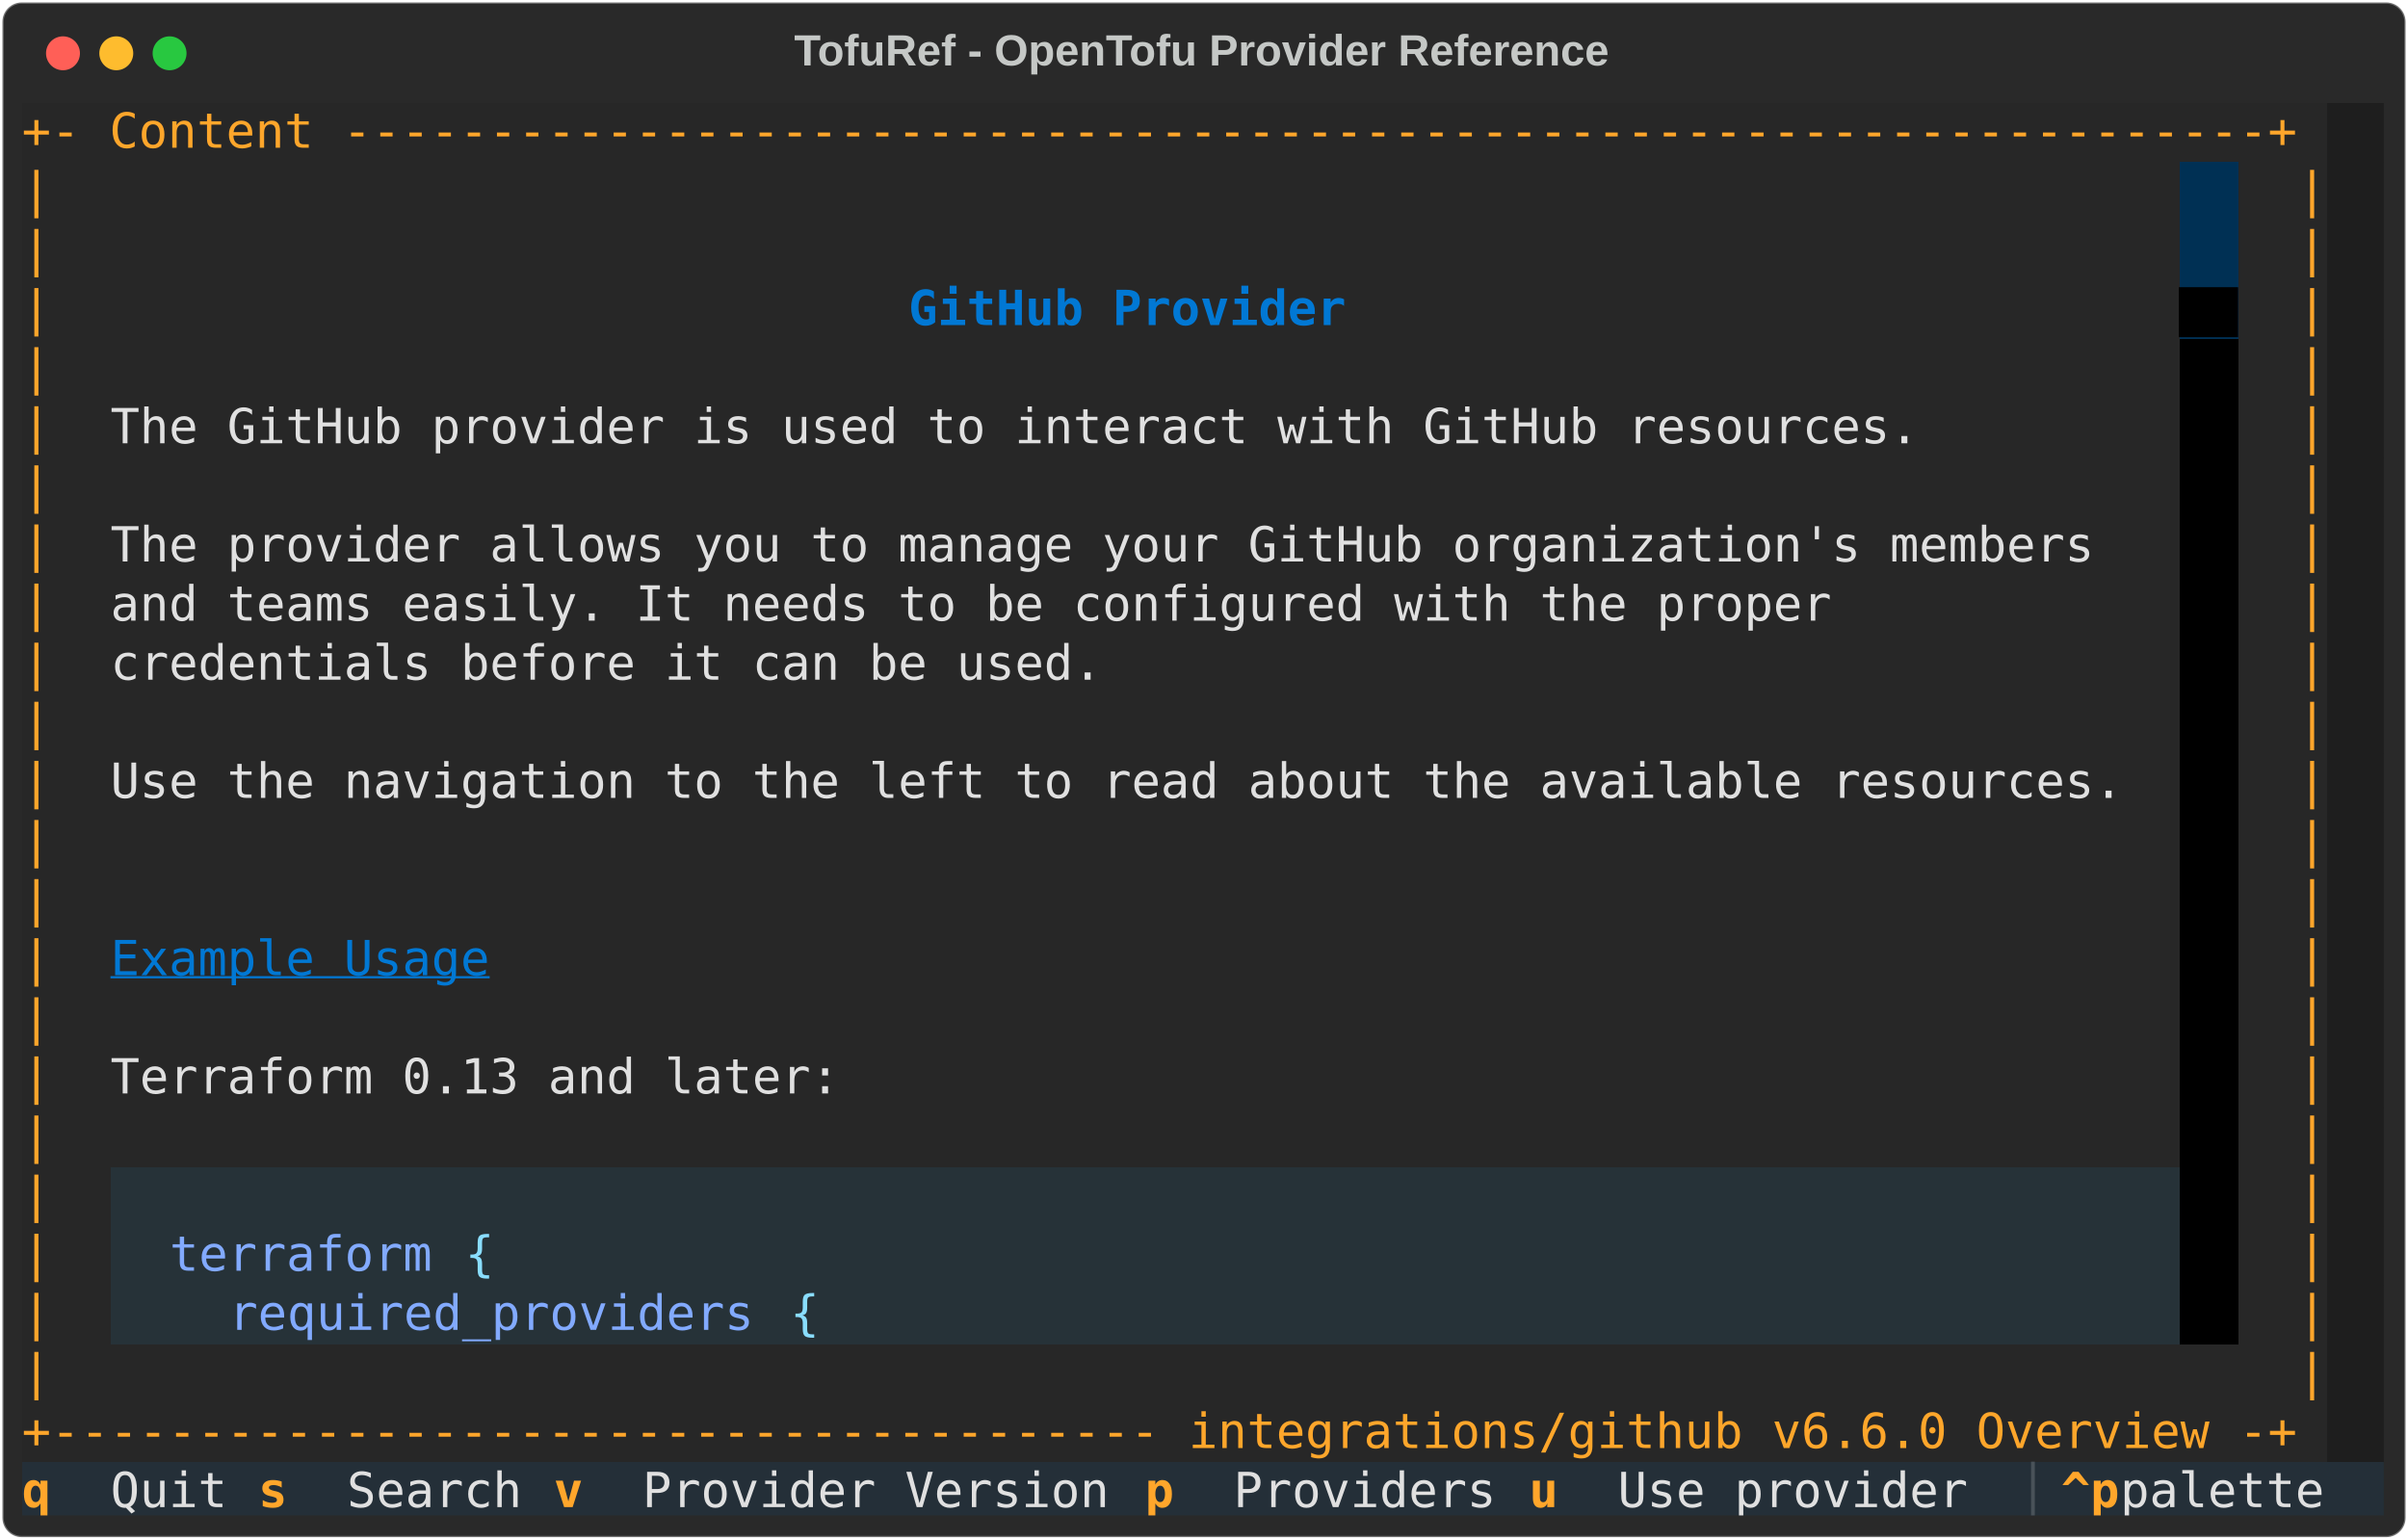
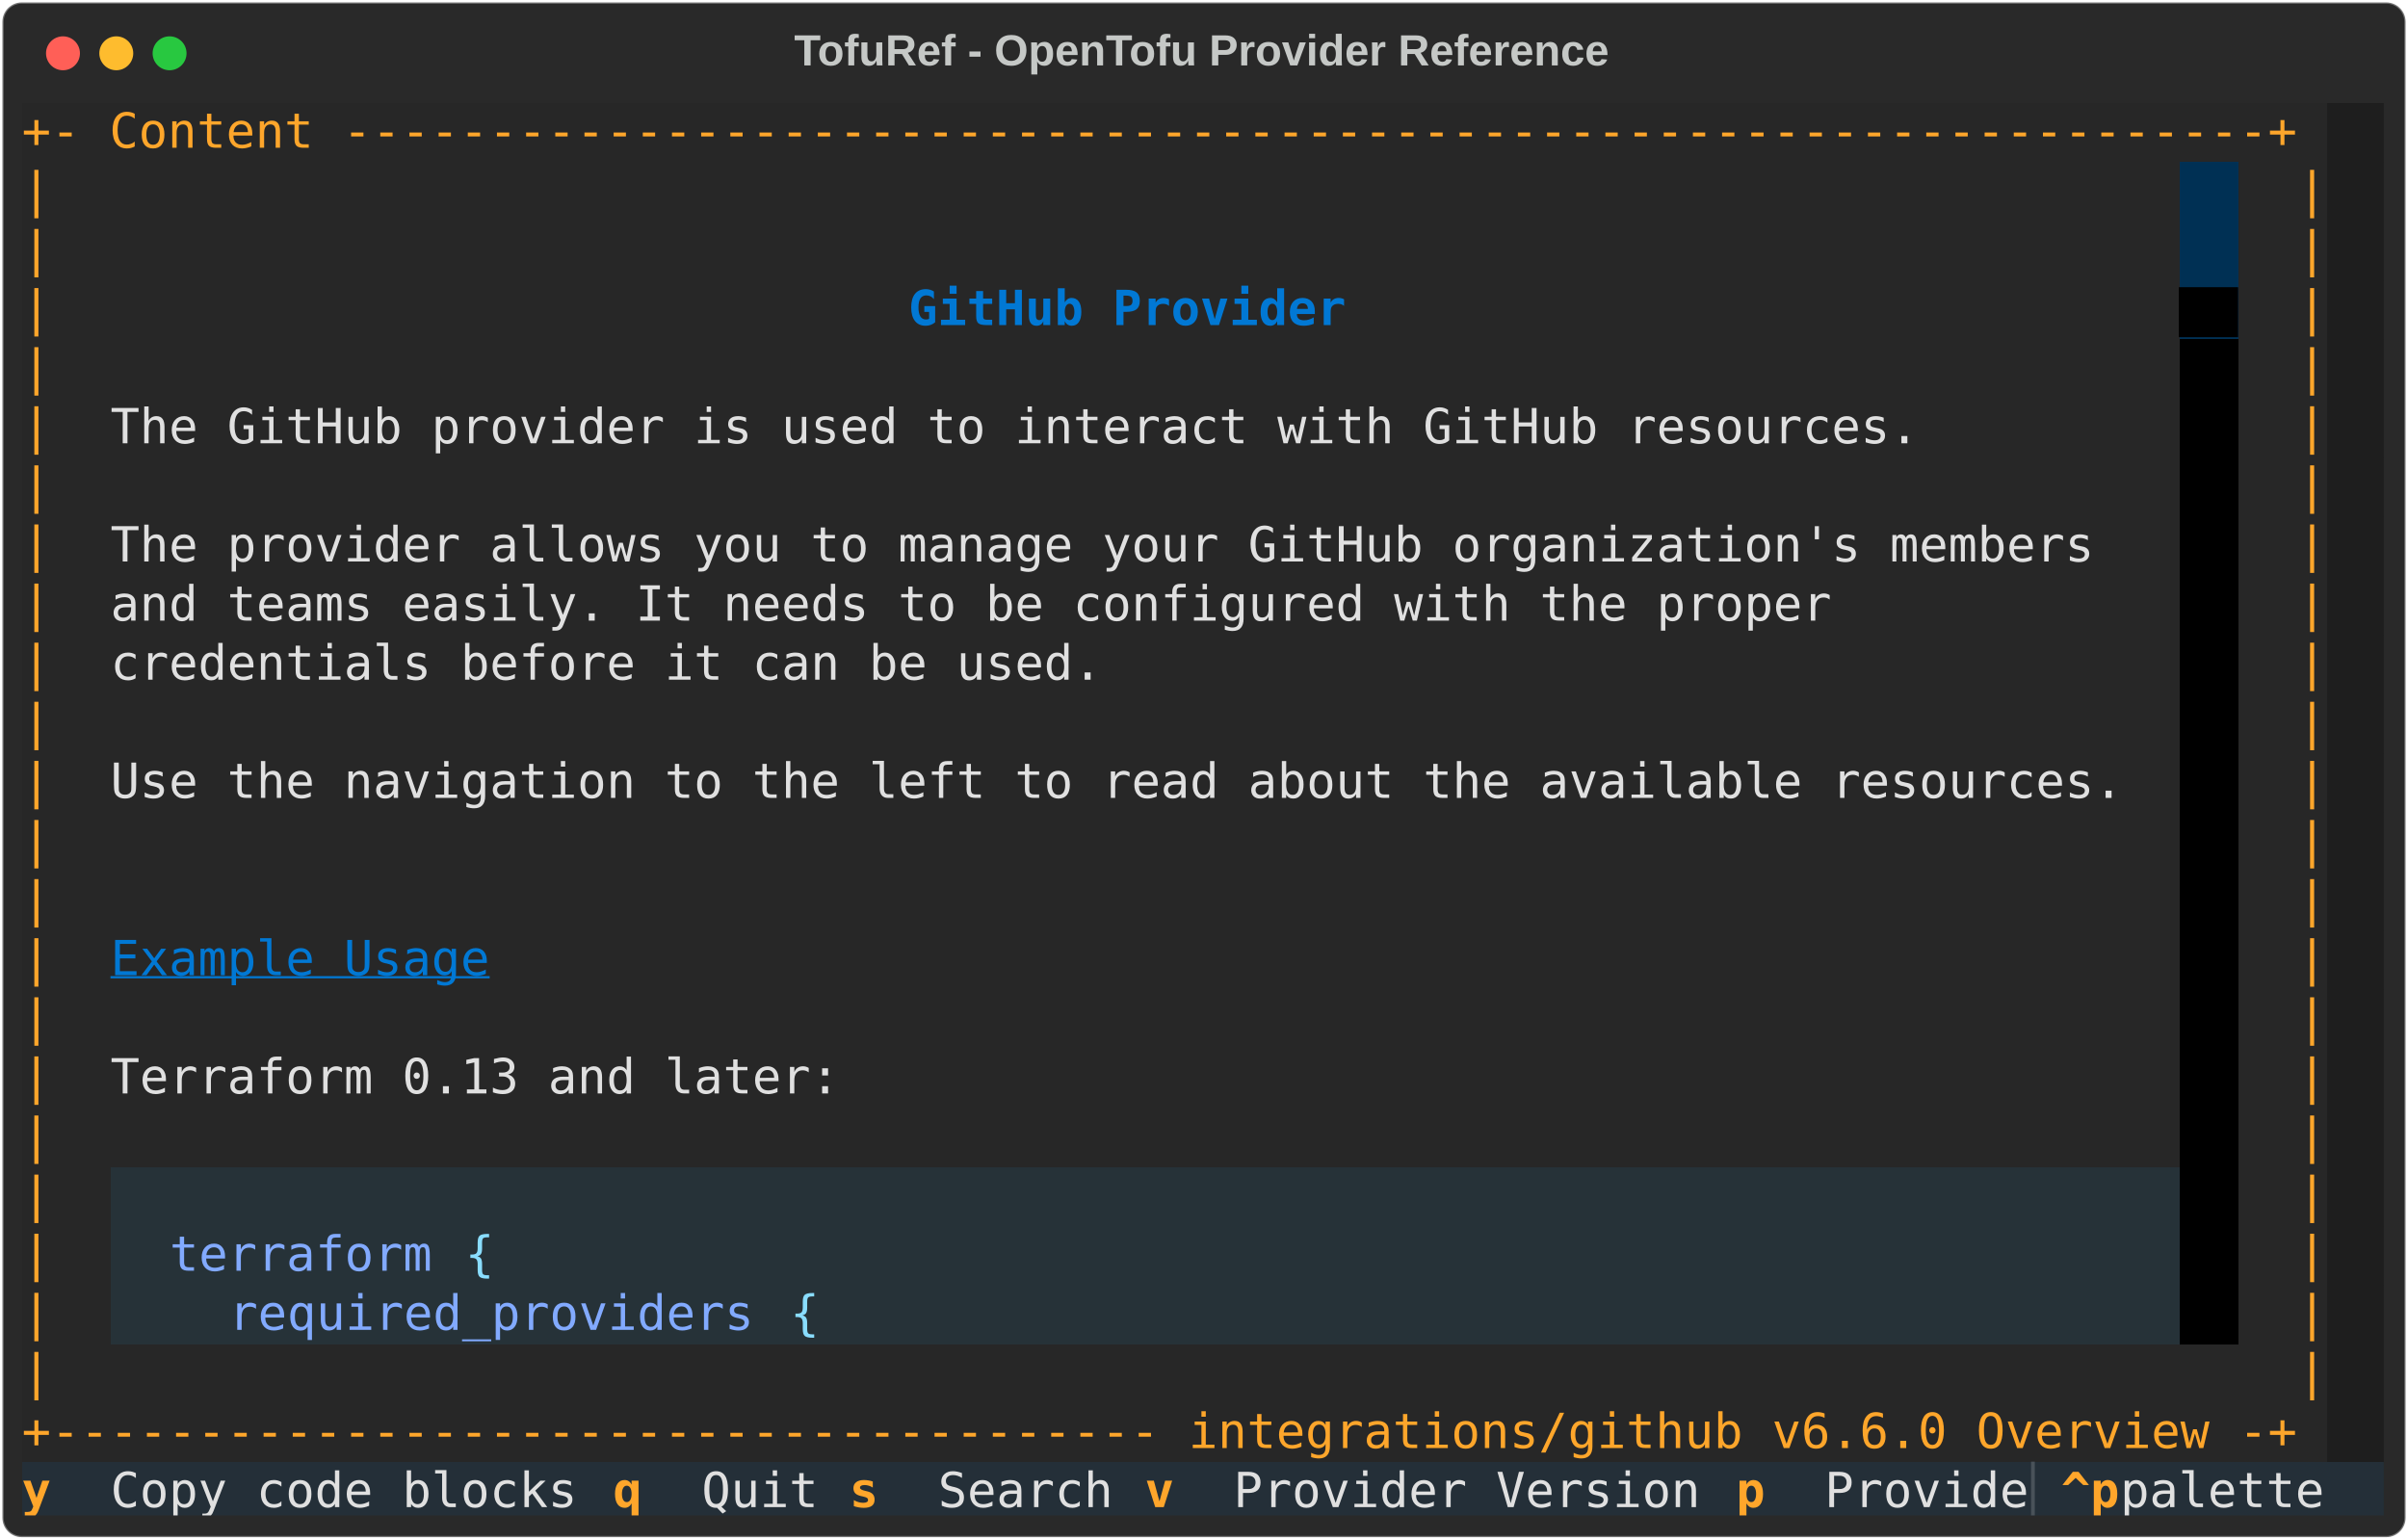
<svg xmlns="http://www.w3.org/2000/svg" class="rich-terminal" viewBox="0 0 994 635.6">
  <style>

    @font-face {
        font-family: "Fira Code";
        src: local("FiraCode-Regular"),
                url("https://cdnjs.cloudflare.com/ajax/libs/firacode/6.2.0/woff2/FiraCode-Regular.woff2") format("woff2"),
                url("https://cdnjs.cloudflare.com/ajax/libs/firacode/6.2.0/woff/FiraCode-Regular.woff") format("woff");
        font-style: normal;
        font-weight: 400;
    }
    @font-face {
        font-family: "Fira Code";
        src: local("FiraCode-Bold"),
                url("https://cdnjs.cloudflare.com/ajax/libs/firacode/6.2.0/woff2/FiraCode-Bold.woff2") format("woff2"),
                url("https://cdnjs.cloudflare.com/ajax/libs/firacode/6.2.0/woff/FiraCode-Bold.woff") format("woff");
        font-style: bold;
        font-weight: 700;
    }

    .terminal-matrix {
        font-family: Fira Code, monospace;
        font-size: 20px;
        line-height: 24.4px;
        font-variant-east-asian: full-width;
    }

    .terminal-title {
        font-size: 18px;
        font-weight: bold;
        font-family: arial;
    }

    .terminal-r1 { fill: #fea62b }
.terminal-r2 { fill: #e0e0e0 }
.terminal-r3 { fill: #c5c8c6 }
.terminal-r4 { fill: #272727 }
.terminal-r5 { fill: #0178d4;font-weight: bold }
.terminal-r6 { fill: #000000 }
.terminal-r7 { fill: #0178d4;text-decoration: underline; }
.terminal-r8 { fill: #d2d2d2 }
.terminal-r9 { fill: #82aaff }
.terminal-r10 { fill: #eeffff }
.terminal-r11 { fill: #89ddff }
.terminal-r12 { fill: #44555d;font-style: italic; }
.terminal-r13 { fill: #ffa62b;font-weight: bold }
.terminal-r14 { fill: #495259 }
    </style>
  <defs>
    <clipPath id="terminal-clip-terminal">
      <rect x="0" y="0" width="975.0" height="584.6" />
    </clipPath>
    <clipPath id="terminal-line-0">
      <rect x="0" y="1.5" width="976" height="24.65" />
    </clipPath>
    <clipPath id="terminal-line-1">
      <rect x="0" y="25.9" width="976" height="24.65" />
    </clipPath>
    <clipPath id="terminal-line-2">
      <rect x="0" y="50.3" width="976" height="24.65" />
    </clipPath>
    <clipPath id="terminal-line-3">
      <rect x="0" y="74.7" width="976" height="24.65" />
    </clipPath>
    <clipPath id="terminal-line-4">
      <rect x="0" y="99.1" width="976" height="24.65" />
    </clipPath>
    <clipPath id="terminal-line-5">
      <rect x="0" y="123.5" width="976" height="24.65" />
    </clipPath>
    <clipPath id="terminal-line-6">
      <rect x="0" y="147.9" width="976" height="24.65" />
    </clipPath>
    <clipPath id="terminal-line-7">
      <rect x="0" y="172.3" width="976" height="24.65" />
    </clipPath>
    <clipPath id="terminal-line-8">
      <rect x="0" y="196.7" width="976" height="24.65" />
    </clipPath>
    <clipPath id="terminal-line-9">
      <rect x="0" y="221.1" width="976" height="24.65" />
    </clipPath>
    <clipPath id="terminal-line-10">
      <rect x="0" y="245.5" width="976" height="24.65" />
    </clipPath>
    <clipPath id="terminal-line-11">
      <rect x="0" y="269.9" width="976" height="24.65" />
    </clipPath>
    <clipPath id="terminal-line-12">
      <rect x="0" y="294.3" width="976" height="24.65" />
    </clipPath>
    <clipPath id="terminal-line-13">
      <rect x="0" y="318.7" width="976" height="24.65" />
    </clipPath>
    <clipPath id="terminal-line-14">
      <rect x="0" y="343.1" width="976" height="24.65" />
    </clipPath>
    <clipPath id="terminal-line-15">
      <rect x="0" y="367.5" width="976" height="24.65" />
    </clipPath>
    <clipPath id="terminal-line-16">
      <rect x="0" y="391.9" width="976" height="24.65" />
    </clipPath>
    <clipPath id="terminal-line-17">
      <rect x="0" y="416.3" width="976" height="24.65" />
    </clipPath>
    <clipPath id="terminal-line-18">
      <rect x="0" y="440.7" width="976" height="24.65" />
    </clipPath>
    <clipPath id="terminal-line-19">
      <rect x="0" y="465.1" width="976" height="24.65" />
    </clipPath>
    <clipPath id="terminal-line-20">
      <rect x="0" y="489.5" width="976" height="24.65" />
    </clipPath>
    <clipPath id="terminal-line-21">
      <rect x="0" y="513.9" width="976" height="24.65" />
    </clipPath>
    <clipPath id="terminal-line-22">
      <rect x="0" y="538.3" width="976" height="24.65" />
    </clipPath>
  </defs>
  <rect fill="#292929" stroke="rgba(255,255,255,0.35)" stroke-width="1" x="1" y="1" width="992" height="633.6" rx="8" />
  <text class="terminal-title" fill="#c5c8c6" text-anchor="middle" x="496" y="27">TofuRef - OpenTofu Provider Reference</text>
  <g transform="translate(26,22)">
    <circle cx="0" cy="0" r="7" fill="#ff5f57" />
    <circle cx="22" cy="0" r="7" fill="#febc2e" />
    <circle cx="44" cy="0" r="7" fill="#28c840" />
  </g>
  <g transform="translate(9, 41)" clip-path="url(#terminal-clip-terminal)">
    <rect fill="#272727" x="0" y="1.5" width="951.6" height="24.65" shape-rendering="crispEdges" />
    <rect fill="#1e1e1e" x="951.6" y="1.5" width="24.4" height="24.65" shape-rendering="crispEdges" />
    <rect fill="#272727" x="0" y="25.9" width="12.2" height="24.65" shape-rendering="crispEdges" />
    <rect fill="#272727" x="12.2" y="25.9" width="24.4" height="24.65" shape-rendering="crispEdges" />
    <rect fill="#272727" x="36.6" y="25.9" width="854" height="24.65" shape-rendering="crispEdges" />
    <rect fill="#003054" x="890.6" y="25.9" width="24.4" height="24.65" shape-rendering="crispEdges" />
    <rect fill="#272727" x="915" y="25.9" width="24.4" height="24.65" shape-rendering="crispEdges" />
    <rect fill="#272727" x="939.4" y="25.9" width="12.2" height="24.65" shape-rendering="crispEdges" />
    <rect fill="#1e1e1e" x="951.6" y="25.9" width="24.4" height="24.65" shape-rendering="crispEdges" />
    <rect fill="#272727" x="0" y="50.3" width="12.2" height="24.65" shape-rendering="crispEdges" />
    <rect fill="#272727" x="12.2" y="50.3" width="24.4" height="24.65" shape-rendering="crispEdges" />
    <rect fill="#272727" x="36.6" y="50.3" width="854" height="24.65" shape-rendering="crispEdges" />
    <rect fill="#003054" x="890.6" y="50.3" width="24.4" height="24.65" shape-rendering="crispEdges" />
    <rect fill="#272727" x="915" y="50.3" width="24.4" height="24.65" shape-rendering="crispEdges" />
    <rect fill="#272727" x="939.4" y="50.3" width="12.2" height="24.65" shape-rendering="crispEdges" />
    <rect fill="#1e1e1e" x="951.6" y="50.3" width="24.4" height="24.65" shape-rendering="crispEdges" />
    <rect fill="#272727" x="0" y="74.7" width="12.2" height="24.65" shape-rendering="crispEdges" />
    <rect fill="#272727" x="12.2" y="74.7" width="24.4" height="24.65" shape-rendering="crispEdges" />
    <rect fill="#272727" x="36.6" y="74.7" width="329.4" height="24.65" shape-rendering="crispEdges" />
    <rect fill="#272727" x="366" y="74.7" width="183" height="24.65" shape-rendering="crispEdges" />
    <rect fill="#272727" x="549" y="74.7" width="341.6" height="24.65" shape-rendering="crispEdges" />
    <rect fill="#003054" x="890.6" y="74.7" width="24.4" height="24.65" shape-rendering="crispEdges" />
    <rect fill="#272727" x="915" y="74.7" width="24.4" height="24.65" shape-rendering="crispEdges" />
    <rect fill="#272727" x="939.4" y="74.7" width="12.2" height="24.65" shape-rendering="crispEdges" />
    <rect fill="#1e1e1e" x="951.6" y="74.7" width="24.4" height="24.65" shape-rendering="crispEdges" />
    <rect fill="#272727" x="0" y="99.1" width="12.2" height="24.65" shape-rendering="crispEdges" />
    <rect fill="#272727" x="12.2" y="99.1" width="24.4" height="24.65" shape-rendering="crispEdges" />
    <rect fill="#272727" x="36.6" y="99.1" width="854" height="24.65" shape-rendering="crispEdges" />
    <rect fill="#000000" x="890.6" y="99.1" width="24.4" height="24.65" shape-rendering="crispEdges" />
    <rect fill="#272727" x="915" y="99.1" width="24.4" height="24.65" shape-rendering="crispEdges" />
    <rect fill="#272727" x="939.4" y="99.1" width="12.2" height="24.65" shape-rendering="crispEdges" />
    <rect fill="#1e1e1e" x="951.6" y="99.1" width="24.4" height="24.65" shape-rendering="crispEdges" />
    <rect fill="#272727" x="0" y="123.5" width="12.2" height="24.65" shape-rendering="crispEdges" />
    <rect fill="#272727" x="12.2" y="123.5" width="24.4" height="24.65" shape-rendering="crispEdges" />
    <rect fill="#272727" x="36.6" y="123.5" width="756.4" height="24.65" shape-rendering="crispEdges" />
    <rect fill="#272727" x="793" y="123.5" width="97.6" height="24.65" shape-rendering="crispEdges" />
    <rect fill="#000000" x="890.6" y="123.5" width="24.4" height="24.65" shape-rendering="crispEdges" />
    <rect fill="#272727" x="915" y="123.5" width="24.4" height="24.65" shape-rendering="crispEdges" />
    <rect fill="#272727" x="939.4" y="123.5" width="12.2" height="24.65" shape-rendering="crispEdges" />
    <rect fill="#1e1e1e" x="951.6" y="123.5" width="24.4" height="24.65" shape-rendering="crispEdges" />
    <rect fill="#272727" x="0" y="147.9" width="12.2" height="24.65" shape-rendering="crispEdges" />
    <rect fill="#272727" x="12.2" y="147.9" width="24.4" height="24.65" shape-rendering="crispEdges" />
    <rect fill="#272727" x="36.6" y="147.9" width="854" height="24.65" shape-rendering="crispEdges" />
    <rect fill="#000000" x="890.6" y="147.9" width="24.4" height="24.65" shape-rendering="crispEdges" />
    <rect fill="#272727" x="915" y="147.9" width="24.4" height="24.65" shape-rendering="crispEdges" />
    <rect fill="#272727" x="939.4" y="147.9" width="12.2" height="24.65" shape-rendering="crispEdges" />
    <rect fill="#1e1e1e" x="951.6" y="147.9" width="24.4" height="24.65" shape-rendering="crispEdges" />
    <rect fill="#272727" x="0" y="172.3" width="12.2" height="24.65" shape-rendering="crispEdges" />
    <rect fill="#272727" x="12.2" y="172.3" width="24.4" height="24.65" shape-rendering="crispEdges" />
    <rect fill="#272727" x="36.6" y="172.3" width="829.6" height="24.65" shape-rendering="crispEdges" />
    <rect fill="#272727" x="866.2" y="172.3" width="24.4" height="24.65" shape-rendering="crispEdges" />
    <rect fill="#000000" x="890.6" y="172.3" width="24.4" height="24.65" shape-rendering="crispEdges" />
    <rect fill="#272727" x="915" y="172.3" width="24.4" height="24.65" shape-rendering="crispEdges" />
    <rect fill="#272727" x="939.4" y="172.3" width="12.2" height="24.65" shape-rendering="crispEdges" />
    <rect fill="#1e1e1e" x="951.6" y="172.3" width="24.4" height="24.65" shape-rendering="crispEdges" />
    <rect fill="#272727" x="0" y="196.7" width="12.2" height="24.65" shape-rendering="crispEdges" />
    <rect fill="#272727" x="12.2" y="196.7" width="24.4" height="24.65" shape-rendering="crispEdges" />
    <rect fill="#272727" x="36.6" y="196.7" width="719.8" height="24.65" shape-rendering="crispEdges" />
    <rect fill="#272727" x="756.4" y="196.7" width="134.2" height="24.65" shape-rendering="crispEdges" />
    <rect fill="#000000" x="890.6" y="196.7" width="24.4" height="24.65" shape-rendering="crispEdges" />
    <rect fill="#272727" x="915" y="196.7" width="24.4" height="24.65" shape-rendering="crispEdges" />
    <rect fill="#272727" x="939.4" y="196.7" width="12.2" height="24.65" shape-rendering="crispEdges" />
    <rect fill="#1e1e1e" x="951.6" y="196.7" width="24.4" height="24.65" shape-rendering="crispEdges" />
    <rect fill="#272727" x="0" y="221.1" width="12.2" height="24.65" shape-rendering="crispEdges" />
    <rect fill="#272727" x="12.2" y="221.1" width="24.4" height="24.65" shape-rendering="crispEdges" />
    <rect fill="#272727" x="36.6" y="221.1" width="414.8" height="24.65" shape-rendering="crispEdges" />
    <rect fill="#272727" x="451.4" y="221.1" width="439.2" height="24.65" shape-rendering="crispEdges" />
    <rect fill="#000000" x="890.6" y="221.1" width="24.4" height="24.65" shape-rendering="crispEdges" />
    <rect fill="#272727" x="915" y="221.1" width="24.4" height="24.65" shape-rendering="crispEdges" />
    <rect fill="#272727" x="939.4" y="221.1" width="12.2" height="24.65" shape-rendering="crispEdges" />
    <rect fill="#1e1e1e" x="951.6" y="221.1" width="24.4" height="24.65" shape-rendering="crispEdges" />
    <rect fill="#272727" x="0" y="245.5" width="12.2" height="24.65" shape-rendering="crispEdges" />
    <rect fill="#272727" x="12.2" y="245.5" width="24.4" height="24.65" shape-rendering="crispEdges" />
    <rect fill="#272727" x="36.6" y="245.5" width="854" height="24.65" shape-rendering="crispEdges" />
    <rect fill="#000000" x="890.6" y="245.5" width="24.4" height="24.65" shape-rendering="crispEdges" />
    <rect fill="#272727" x="915" y="245.5" width="24.4" height="24.65" shape-rendering="crispEdges" />
    <rect fill="#272727" x="939.4" y="245.5" width="12.2" height="24.65" shape-rendering="crispEdges" />
    <rect fill="#1e1e1e" x="951.6" y="245.5" width="24.4" height="24.65" shape-rendering="crispEdges" />
    <rect fill="#272727" x="0" y="269.9" width="12.2" height="24.65" shape-rendering="crispEdges" />
    <rect fill="#272727" x="12.2" y="269.9" width="24.4" height="24.65" shape-rendering="crispEdges" />
    <rect fill="#272727" x="36.6" y="269.9" width="841.8" height="24.65" shape-rendering="crispEdges" />
    <rect fill="#272727" x="878.4" y="269.9" width="12.2" height="24.65" shape-rendering="crispEdges" />
    <rect fill="#000000" x="890.6" y="269.9" width="24.4" height="24.65" shape-rendering="crispEdges" />
    <rect fill="#272727" x="915" y="269.9" width="24.4" height="24.65" shape-rendering="crispEdges" />
    <rect fill="#272727" x="939.4" y="269.9" width="12.2" height="24.65" shape-rendering="crispEdges" />
    <rect fill="#1e1e1e" x="951.6" y="269.9" width="24.4" height="24.65" shape-rendering="crispEdges" />
    <rect fill="#272727" x="0" y="294.3" width="12.2" height="24.65" shape-rendering="crispEdges" />
    <rect fill="#272727" x="12.2" y="294.3" width="24.4" height="24.65" shape-rendering="crispEdges" />
    <rect fill="#272727" x="36.6" y="294.3" width="854" height="24.65" shape-rendering="crispEdges" />
    <rect fill="#000000" x="890.6" y="294.3" width="24.4" height="24.65" shape-rendering="crispEdges" />
    <rect fill="#272727" x="915" y="294.3" width="24.4" height="24.65" shape-rendering="crispEdges" />
    <rect fill="#272727" x="939.4" y="294.3" width="12.2" height="24.65" shape-rendering="crispEdges" />
    <rect fill="#1e1e1e" x="951.6" y="294.3" width="24.4" height="24.65" shape-rendering="crispEdges" />
    <rect fill="#272727" x="0" y="318.7" width="12.2" height="24.65" shape-rendering="crispEdges" />
    <rect fill="#272727" x="12.2" y="318.7" width="24.4" height="24.65" shape-rendering="crispEdges" />
    <rect fill="#272727" x="36.6" y="318.7" width="854" height="24.65" shape-rendering="crispEdges" />
    <rect fill="#000000" x="890.6" y="318.7" width="24.4" height="24.65" shape-rendering="crispEdges" />
    <rect fill="#272727" x="915" y="318.7" width="24.4" height="24.65" shape-rendering="crispEdges" />
    <rect fill="#272727" x="939.4" y="318.7" width="12.2" height="24.65" shape-rendering="crispEdges" />
    <rect fill="#1e1e1e" x="951.6" y="318.7" width="24.4" height="24.65" shape-rendering="crispEdges" />
    <rect fill="#272727" x="0" y="343.1" width="12.2" height="24.65" shape-rendering="crispEdges" />
    <rect fill="#272727" x="12.2" y="343.1" width="24.4" height="24.65" shape-rendering="crispEdges" />
    <rect fill="#272727" x="36.6" y="343.1" width="158.6" height="24.65" shape-rendering="crispEdges" />
    <rect fill="#272727" x="195.2" y="343.1" width="695.4" height="24.65" shape-rendering="crispEdges" />
    <rect fill="#000000" x="890.6" y="343.1" width="24.4" height="24.65" shape-rendering="crispEdges" />
    <rect fill="#272727" x="915" y="343.1" width="24.4" height="24.65" shape-rendering="crispEdges" />
    <rect fill="#272727" x="939.4" y="343.1" width="12.2" height="24.65" shape-rendering="crispEdges" />
    <rect fill="#1e1e1e" x="951.6" y="343.1" width="24.4" height="24.65" shape-rendering="crispEdges" />
    <rect fill="#272727" x="0" y="367.5" width="12.2" height="24.65" shape-rendering="crispEdges" />
    <rect fill="#272727" x="12.2" y="367.5" width="24.4" height="24.65" shape-rendering="crispEdges" />
    <rect fill="#272727" x="36.6" y="367.5" width="854" height="24.65" shape-rendering="crispEdges" />
    <rect fill="#000000" x="890.6" y="367.5" width="24.4" height="24.65" shape-rendering="crispEdges" />
    <rect fill="#272727" x="915" y="367.5" width="24.4" height="24.65" shape-rendering="crispEdges" />
    <rect fill="#272727" x="939.4" y="367.5" width="12.2" height="24.65" shape-rendering="crispEdges" />
    <rect fill="#1e1e1e" x="951.6" y="367.5" width="24.4" height="24.65" shape-rendering="crispEdges" />
    <rect fill="#272727" x="0" y="391.9" width="12.2" height="24.65" shape-rendering="crispEdges" />
    <rect fill="#272727" x="12.2" y="391.9" width="24.4" height="24.65" shape-rendering="crispEdges" />
    <rect fill="#272727" x="36.6" y="391.9" width="305" height="24.65" shape-rendering="crispEdges" />
    <rect fill="#272727" x="341.6" y="391.9" width="549" height="24.65" shape-rendering="crispEdges" />
    <rect fill="#000000" x="890.6" y="391.9" width="24.4" height="24.65" shape-rendering="crispEdges" />
    <rect fill="#272727" x="915" y="391.9" width="24.4" height="24.65" shape-rendering="crispEdges" />
    <rect fill="#272727" x="939.4" y="391.9" width="12.2" height="24.65" shape-rendering="crispEdges" />
    <rect fill="#1e1e1e" x="951.6" y="391.9" width="24.4" height="24.65" shape-rendering="crispEdges" />
    <rect fill="#272727" x="0" y="416.3" width="12.2" height="24.65" shape-rendering="crispEdges" />
    <rect fill="#272727" x="12.2" y="416.3" width="24.4" height="24.65" shape-rendering="crispEdges" />
    <rect fill="#272727" x="36.6" y="416.3" width="854" height="24.65" shape-rendering="crispEdges" />
    <rect fill="#000000" x="890.6" y="416.3" width="24.4" height="24.65" shape-rendering="crispEdges" />
    <rect fill="#272727" x="915" y="416.3" width="24.4" height="24.65" shape-rendering="crispEdges" />
    <rect fill="#272727" x="939.4" y="416.3" width="12.2" height="24.65" shape-rendering="crispEdges" />
    <rect fill="#1e1e1e" x="951.6" y="416.3" width="24.4" height="24.65" shape-rendering="crispEdges" />
    <rect fill="#272727" x="0" y="440.7" width="12.2" height="24.65" shape-rendering="crispEdges" />
    <rect fill="#272727" x="12.2" y="440.7" width="24.4" height="24.65" shape-rendering="crispEdges" />
    <rect fill="#263238" x="36.6" y="440.7" width="854" height="24.65" shape-rendering="crispEdges" />
    <rect fill="#000000" x="890.6" y="440.7" width="24.4" height="24.65" shape-rendering="crispEdges" />
    <rect fill="#272727" x="915" y="440.7" width="24.4" height="24.65" shape-rendering="crispEdges" />
    <rect fill="#272727" x="939.4" y="440.7" width="12.2" height="24.65" shape-rendering="crispEdges" />
    <rect fill="#1e1e1e" x="951.6" y="440.7" width="24.4" height="24.65" shape-rendering="crispEdges" />
    <rect fill="#272727" x="0" y="465.1" width="12.2" height="24.65" shape-rendering="crispEdges" />
    <rect fill="#272727" x="12.2" y="465.1" width="24.4" height="24.65" shape-rendering="crispEdges" />
    <rect fill="#263238" x="36.6" y="465.1" width="24.4" height="24.65" shape-rendering="crispEdges" />
    <rect fill="#263238" x="61" y="465.1" width="109.8" height="24.65" shape-rendering="crispEdges" />
    <rect fill="#263238" x="170.8" y="465.1" width="12.2" height="24.65" shape-rendering="crispEdges" />
    <rect fill="#263238" x="183" y="465.1" width="12.2" height="24.65" shape-rendering="crispEdges" />
    <rect fill="#263238" x="195.2" y="465.1" width="695.4" height="24.65" shape-rendering="crispEdges" />
    <rect fill="#000000" x="890.6" y="465.1" width="24.4" height="24.65" shape-rendering="crispEdges" />
    <rect fill="#272727" x="915" y="465.1" width="24.4" height="24.65" shape-rendering="crispEdges" />
    <rect fill="#272727" x="939.4" y="465.1" width="12.2" height="24.65" shape-rendering="crispEdges" />
    <rect fill="#1e1e1e" x="951.6" y="465.1" width="24.4" height="24.65" shape-rendering="crispEdges" />
    <rect fill="#272727" x="0" y="489.5" width="12.2" height="24.65" shape-rendering="crispEdges" />
    <rect fill="#272727" x="12.2" y="489.5" width="24.4" height="24.65" shape-rendering="crispEdges" />
    <rect fill="#263238" x="36.6" y="489.5" width="24.4" height="24.65" shape-rendering="crispEdges" />
    <rect fill="#263238" x="61" y="489.5" width="24.4" height="24.65" shape-rendering="crispEdges" />
    <rect fill="#263238" x="85.4" y="489.5" width="219.6" height="24.65" shape-rendering="crispEdges" />
    <rect fill="#263238" x="305" y="489.5" width="12.2" height="24.65" shape-rendering="crispEdges" />
    <rect fill="#263238" x="317.2" y="489.5" width="12.2" height="24.65" shape-rendering="crispEdges" />
    <rect fill="#263238" x="329.4" y="489.5" width="561.2" height="24.65" shape-rendering="crispEdges" />
    <rect fill="#000000" x="890.6" y="489.5" width="24.4" height="24.65" shape-rendering="crispEdges" />
    <rect fill="#272727" x="915" y="489.5" width="24.4" height="24.65" shape-rendering="crispEdges" />
    <rect fill="#272727" x="939.4" y="489.5" width="12.2" height="24.65" shape-rendering="crispEdges" />
    <rect fill="#1e1e1e" x="951.6" y="489.5" width="24.4" height="24.65" shape-rendering="crispEdges" />
    <rect fill="#272727" x="0" y="513.9" width="12.2" height="24.65" shape-rendering="crispEdges" />
    <rect fill="#272727" x="12.2" y="513.9" width="927.2" height="24.65" shape-rendering="crispEdges" />
    <rect fill="#272727" x="939.4" y="513.9" width="12.2" height="24.65" shape-rendering="crispEdges" />
    <rect fill="#1e1e1e" x="951.6" y="513.9" width="24.4" height="24.65" shape-rendering="crispEdges" />
    <rect fill="#272727" x="0" y="538.3" width="951.6" height="24.65" shape-rendering="crispEdges" />
    <rect fill="#1e1e1e" x="951.6" y="538.3" width="24.4" height="24.65" shape-rendering="crispEdges" />
    <rect fill="#242f38" x="0" y="562.7" width="36.6" height="24.65" shape-rendering="crispEdges" />
-     <rect fill="#242f38" x="36.6" y="562.7" width="61" height="24.65" shape-rendering="crispEdges" />
-     <rect fill="#242f38" x="97.6" y="562.7" width="36.6" height="24.65" shape-rendering="crispEdges" />
-     <rect fill="#242f38" x="134.2" y="562.7" width="85.4" height="24.65" shape-rendering="crispEdges" />
-     <rect fill="#242f38" x="219.6" y="562.7" width="36.6" height="24.65" shape-rendering="crispEdges" />
-     <rect fill="#242f38" x="256.2" y="562.7" width="207.4" height="24.65" shape-rendering="crispEdges" />
+     <rect fill="#242f38" x="36.6" y="562.7" width="207.4" height="24.65" shape-rendering="crispEdges" />
+     <rect fill="#242f38" x="244" y="562.7" width="36.6" height="24.65" shape-rendering="crispEdges" />
+     <rect fill="#242f38" x="280.6" y="562.7" width="61" height="24.65" shape-rendering="crispEdges" />
+     <rect fill="#242f38" x="341.6" y="562.7" width="36.6" height="24.65" shape-rendering="crispEdges" />
+     <rect fill="#242f38" x="378.2" y="562.7" width="85.4" height="24.65" shape-rendering="crispEdges" />
    <rect fill="#242f38" x="463.6" y="562.7" width="36.6" height="24.65" shape-rendering="crispEdges" />
-     <rect fill="#242f38" x="500.2" y="562.7" width="122" height="24.65" shape-rendering="crispEdges" />
-     <rect fill="#242f38" x="622.2" y="562.7" width="36.6" height="24.65" shape-rendering="crispEdges" />
-     <rect fill="#242f38" x="658.8" y="562.7" width="158.6" height="24.65" shape-rendering="crispEdges" />
-     <rect fill="#242f38" x="817.4" y="562.7" width="12.2" height="24.65" shape-rendering="crispEdges" />
+     <rect fill="#242f38" x="500.2" y="562.7" width="207.4" height="24.65" shape-rendering="crispEdges" />
+     <rect fill="#242f38" x="707.6" y="562.7" width="36.6" height="24.65" shape-rendering="crispEdges" />
+     <rect fill="#242f38" x="744.2" y="562.7" width="85.4" height="24.65" shape-rendering="crispEdges" />
    <rect fill="#242f38" x="829.6" y="562.7" width="12.2" height="24.65" shape-rendering="crispEdges" />
    <rect fill="#242f38" x="841.8" y="562.7" width="24.4" height="24.65" shape-rendering="crispEdges" />
    <rect fill="#242f38" x="866.2" y="562.7" width="97.6" height="24.65" shape-rendering="crispEdges" />
    <rect fill="#242f38" x="963.8" y="562.7" width="12.2" height="24.65" shape-rendering="crispEdges" />
    <g class="terminal-matrix">
      <text class="terminal-r1" x="0" y="20" textLength="951.6" clip-path="url(#terminal-line-0)">+- Content ------------------------------------------------------------------+</text>
      <text class="terminal-r3" x="976" y="20" textLength="12.2" clip-path="url(#terminal-line-0)">
</text>
      <text class="terminal-r1" x="0" y="44.4" textLength="12.2" clip-path="url(#terminal-line-1)">|</text>
      <text class="terminal-r1" x="939.4" y="44.4" textLength="12.2" clip-path="url(#terminal-line-1)">|</text>
      <text class="terminal-r3" x="976" y="44.4" textLength="12.2" clip-path="url(#terminal-line-1)">
</text>
      <text class="terminal-r1" x="0" y="68.8" textLength="12.2" clip-path="url(#terminal-line-2)">|</text>
      <text class="terminal-r1" x="939.4" y="68.8" textLength="12.2" clip-path="url(#terminal-line-2)">|</text>
      <text class="terminal-r3" x="976" y="68.8" textLength="12.2" clip-path="url(#terminal-line-2)">
</text>
      <text class="terminal-r1" x="0" y="93.2" textLength="12.2" clip-path="url(#terminal-line-3)">|</text>
      <text class="terminal-r5" x="366" y="93.2" textLength="183" clip-path="url(#terminal-line-3)">GitHub Provider</text>
      <text class="terminal-r6" x="890.6" y="93.2" textLength="24.4" clip-path="url(#terminal-line-3)">▇▇</text>
      <text class="terminal-r1" x="939.4" y="93.2" textLength="12.2" clip-path="url(#terminal-line-3)">|</text>
      <text class="terminal-r3" x="976" y="93.2" textLength="12.2" clip-path="url(#terminal-line-3)">
</text>
      <text class="terminal-r1" x="0" y="117.6" textLength="12.2" clip-path="url(#terminal-line-4)">|</text>
      <text class="terminal-r1" x="939.4" y="117.6" textLength="12.2" clip-path="url(#terminal-line-4)">|</text>
      <text class="terminal-r3" x="976" y="117.6" textLength="12.2" clip-path="url(#terminal-line-4)">
</text>
      <text class="terminal-r1" x="0" y="142" textLength="12.2" clip-path="url(#terminal-line-5)">|</text>
      <text class="terminal-r2" x="36.6" y="142" textLength="756.4" clip-path="url(#terminal-line-5)">The GitHub provider is used to interact with GitHub resources.</text>
      <text class="terminal-r1" x="939.4" y="142" textLength="12.2" clip-path="url(#terminal-line-5)">|</text>
      <text class="terminal-r3" x="976" y="142" textLength="12.2" clip-path="url(#terminal-line-5)">
</text>
      <text class="terminal-r1" x="0" y="166.4" textLength="12.2" clip-path="url(#terminal-line-6)">|</text>
      <text class="terminal-r1" x="939.4" y="166.4" textLength="12.2" clip-path="url(#terminal-line-6)">|</text>
      <text class="terminal-r3" x="976" y="166.4" textLength="12.2" clip-path="url(#terminal-line-6)">
</text>
      <text class="terminal-r1" x="0" y="190.8" textLength="12.2" clip-path="url(#terminal-line-7)">|</text>
      <text class="terminal-r2" x="36.6" y="190.8" textLength="829.6" clip-path="url(#terminal-line-7)">The provider allows you to manage your GitHub organization's members</text>
      <text class="terminal-r1" x="939.4" y="190.8" textLength="12.2" clip-path="url(#terminal-line-7)">|</text>
      <text class="terminal-r3" x="976" y="190.8" textLength="12.2" clip-path="url(#terminal-line-7)">
</text>
      <text class="terminal-r1" x="0" y="215.2" textLength="12.2" clip-path="url(#terminal-line-8)">|</text>
      <text class="terminal-r2" x="36.6" y="215.2" textLength="719.8" clip-path="url(#terminal-line-8)">and teams easily. It needs to be configured with the proper</text>
      <text class="terminal-r1" x="939.4" y="215.2" textLength="12.2" clip-path="url(#terminal-line-8)">|</text>
      <text class="terminal-r3" x="976" y="215.2" textLength="12.2" clip-path="url(#terminal-line-8)">
</text>
      <text class="terminal-r1" x="0" y="239.6" textLength="12.2" clip-path="url(#terminal-line-9)">|</text>
      <text class="terminal-r2" x="36.6" y="239.6" textLength="414.8" clip-path="url(#terminal-line-9)">credentials before it can be used.</text>
      <text class="terminal-r1" x="939.4" y="239.6" textLength="12.2" clip-path="url(#terminal-line-9)">|</text>
      <text class="terminal-r3" x="976" y="239.6" textLength="12.2" clip-path="url(#terminal-line-9)">
</text>
      <text class="terminal-r1" x="0" y="264" textLength="12.2" clip-path="url(#terminal-line-10)">|</text>
      <text class="terminal-r1" x="939.4" y="264" textLength="12.2" clip-path="url(#terminal-line-10)">|</text>
      <text class="terminal-r3" x="976" y="264" textLength="12.2" clip-path="url(#terminal-line-10)">
</text>
      <text class="terminal-r1" x="0" y="288.4" textLength="12.2" clip-path="url(#terminal-line-11)">|</text>
      <text class="terminal-r2" x="36.6" y="288.4" textLength="841.8" clip-path="url(#terminal-line-11)">Use the navigation to the left to read about the available resources.</text>
      <text class="terminal-r1" x="939.4" y="288.4" textLength="12.2" clip-path="url(#terminal-line-11)">|</text>
      <text class="terminal-r3" x="976" y="288.4" textLength="12.2" clip-path="url(#terminal-line-11)">
</text>
      <text class="terminal-r1" x="0" y="312.8" textLength="12.2" clip-path="url(#terminal-line-12)">|</text>
      <text class="terminal-r1" x="939.4" y="312.8" textLength="12.2" clip-path="url(#terminal-line-12)">|</text>
      <text class="terminal-r3" x="976" y="312.8" textLength="12.2" clip-path="url(#terminal-line-12)">
</text>
      <text class="terminal-r1" x="0" y="337.2" textLength="12.2" clip-path="url(#terminal-line-13)">|</text>
      <text class="terminal-r1" x="939.4" y="337.2" textLength="12.2" clip-path="url(#terminal-line-13)">|</text>
      <text class="terminal-r3" x="976" y="337.2" textLength="12.2" clip-path="url(#terminal-line-13)">
</text>
      <text class="terminal-r1" x="0" y="361.6" textLength="12.2" clip-path="url(#terminal-line-14)">|</text>
      <text class="terminal-r7" x="36.6" y="361.6" textLength="158.6" clip-path="url(#terminal-line-14)">Example Usage</text>
      <text class="terminal-r1" x="939.4" y="361.6" textLength="12.2" clip-path="url(#terminal-line-14)">|</text>
      <text class="terminal-r3" x="976" y="361.6" textLength="12.2" clip-path="url(#terminal-line-14)">
</text>
      <text class="terminal-r1" x="0" y="386" textLength="12.2" clip-path="url(#terminal-line-15)">|</text>
      <text class="terminal-r1" x="939.4" y="386" textLength="12.2" clip-path="url(#terminal-line-15)">|</text>
      <text class="terminal-r3" x="976" y="386" textLength="12.2" clip-path="url(#terminal-line-15)">
</text>
      <text class="terminal-r1" x="0" y="410.4" textLength="12.2" clip-path="url(#terminal-line-16)">|</text>
      <text class="terminal-r2" x="36.6" y="410.4" textLength="305" clip-path="url(#terminal-line-16)">Terraform 0.13 and later:</text>
      <text class="terminal-r1" x="939.4" y="410.4" textLength="12.2" clip-path="url(#terminal-line-16)">|</text>
      <text class="terminal-r3" x="976" y="410.4" textLength="12.2" clip-path="url(#terminal-line-16)">
</text>
      <text class="terminal-r1" x="0" y="434.8" textLength="12.2" clip-path="url(#terminal-line-17)">|</text>
      <text class="terminal-r1" x="939.4" y="434.8" textLength="12.2" clip-path="url(#terminal-line-17)">|</text>
      <text class="terminal-r3" x="976" y="434.8" textLength="12.2" clip-path="url(#terminal-line-17)">
</text>
      <text class="terminal-r1" x="0" y="459.2" textLength="12.2" clip-path="url(#terminal-line-18)">|</text>
      <text class="terminal-r1" x="939.4" y="459.2" textLength="12.2" clip-path="url(#terminal-line-18)">|</text>
      <text class="terminal-r3" x="976" y="459.2" textLength="12.2" clip-path="url(#terminal-line-18)">
</text>
      <text class="terminal-r1" x="0" y="483.6" textLength="12.2" clip-path="url(#terminal-line-19)">|</text>
      <text class="terminal-r9" x="61" y="483.6" textLength="109.8" clip-path="url(#terminal-line-19)">terraform</text>
      <text class="terminal-r11" x="183" y="483.6" textLength="12.2" clip-path="url(#terminal-line-19)">{</text>
      <text class="terminal-r1" x="939.4" y="483.6" textLength="12.2" clip-path="url(#terminal-line-19)">|</text>
      <text class="terminal-r3" x="976" y="483.6" textLength="12.2" clip-path="url(#terminal-line-19)">
</text>
      <text class="terminal-r1" x="0" y="508" textLength="12.2" clip-path="url(#terminal-line-20)">|</text>
      <text class="terminal-r9" x="85.4" y="508" textLength="219.6" clip-path="url(#terminal-line-20)">required_providers</text>
      <text class="terminal-r11" x="317.2" y="508" textLength="12.2" clip-path="url(#terminal-line-20)">{</text>
      <text class="terminal-r1" x="939.4" y="508" textLength="12.2" clip-path="url(#terminal-line-20)">|</text>
      <text class="terminal-r3" x="976" y="508" textLength="12.2" clip-path="url(#terminal-line-20)">
</text>
      <text class="terminal-r1" x="0" y="532.4" textLength="12.2" clip-path="url(#terminal-line-21)">|</text>
      <text class="terminal-r1" x="939.4" y="532.4" textLength="12.2" clip-path="url(#terminal-line-21)">|</text>
      <text class="terminal-r3" x="976" y="532.4" textLength="12.2" clip-path="url(#terminal-line-21)">
</text>
      <text class="terminal-r1" x="0" y="556.8" textLength="951.6" clip-path="url(#terminal-line-22)">+-------------------------------------- integrations/github v6.6.0 Overview -+</text>
      <text class="terminal-r3" x="976" y="556.8" textLength="12.2" clip-path="url(#terminal-line-22)">
</text>
-       <text class="terminal-r13" x="0" y="581.2" textLength="36.6" clip-path="url(#terminal-line-23)"> q </text>
-       <text class="terminal-r2" x="36.6" y="581.2" textLength="61" clip-path="url(#terminal-line-23)">Quit </text>
-       <text class="terminal-r13" x="97.6" y="581.2" textLength="36.6" clip-path="url(#terminal-line-23)"> s </text>
-       <text class="terminal-r2" x="134.2" y="581.2" textLength="85.4" clip-path="url(#terminal-line-23)">Search </text>
-       <text class="terminal-r13" x="219.6" y="581.2" textLength="36.6" clip-path="url(#terminal-line-23)"> v </text>
-       <text class="terminal-r2" x="256.2" y="581.2" textLength="207.4" clip-path="url(#terminal-line-23)">Provider Version </text>
-       <text class="terminal-r13" x="463.6" y="581.2" textLength="36.6" clip-path="url(#terminal-line-23)"> p </text>
-       <text class="terminal-r2" x="500.2" y="581.2" textLength="122" clip-path="url(#terminal-line-23)">Providers </text>
-       <text class="terminal-r13" x="622.2" y="581.2" textLength="36.6" clip-path="url(#terminal-line-23)"> u </text>
-       <text class="terminal-r2" x="658.8" y="581.2" textLength="158.6" clip-path="url(#terminal-line-23)">Use provider </text>
+       <text class="terminal-r13" x="0" y="581.2" textLength="36.6" clip-path="url(#terminal-line-23)"> y </text>
+       <text class="terminal-r2" x="36.6" y="581.2" textLength="207.4" clip-path="url(#terminal-line-23)">Copy code blocks </text>
+       <text class="terminal-r13" x="244" y="581.2" textLength="36.6" clip-path="url(#terminal-line-23)"> q </text>
+       <text class="terminal-r2" x="280.6" y="581.2" textLength="61" clip-path="url(#terminal-line-23)">Quit </text>
+       <text class="terminal-r13" x="341.6" y="581.2" textLength="36.6" clip-path="url(#terminal-line-23)"> s </text>
+       <text class="terminal-r2" x="378.2" y="581.2" textLength="85.4" clip-path="url(#terminal-line-23)">Search </text>
+       <text class="terminal-r13" x="463.6" y="581.2" textLength="36.6" clip-path="url(#terminal-line-23)"> v </text>
+       <text class="terminal-r2" x="500.2" y="581.2" textLength="207.4" clip-path="url(#terminal-line-23)">Provider Version </text>
+       <text class="terminal-r13" x="707.6" y="581.2" textLength="36.6" clip-path="url(#terminal-line-23)"> p </text>
+       <text class="terminal-r2" x="744.2" y="581.2" textLength="85.4" clip-path="url(#terminal-line-23)">Provide</text>
      <text class="terminal-r14" x="829.6" y="581.2" textLength="12.2" clip-path="url(#terminal-line-23)">▏</text>
      <text class="terminal-r13" x="841.8" y="581.2" textLength="24.4" clip-path="url(#terminal-line-23)">^p</text>
      <text class="terminal-r2" x="866.2" y="581.2" textLength="97.6" clip-path="url(#terminal-line-23)"> palette</text>
    </g>
  </g>
</svg>
